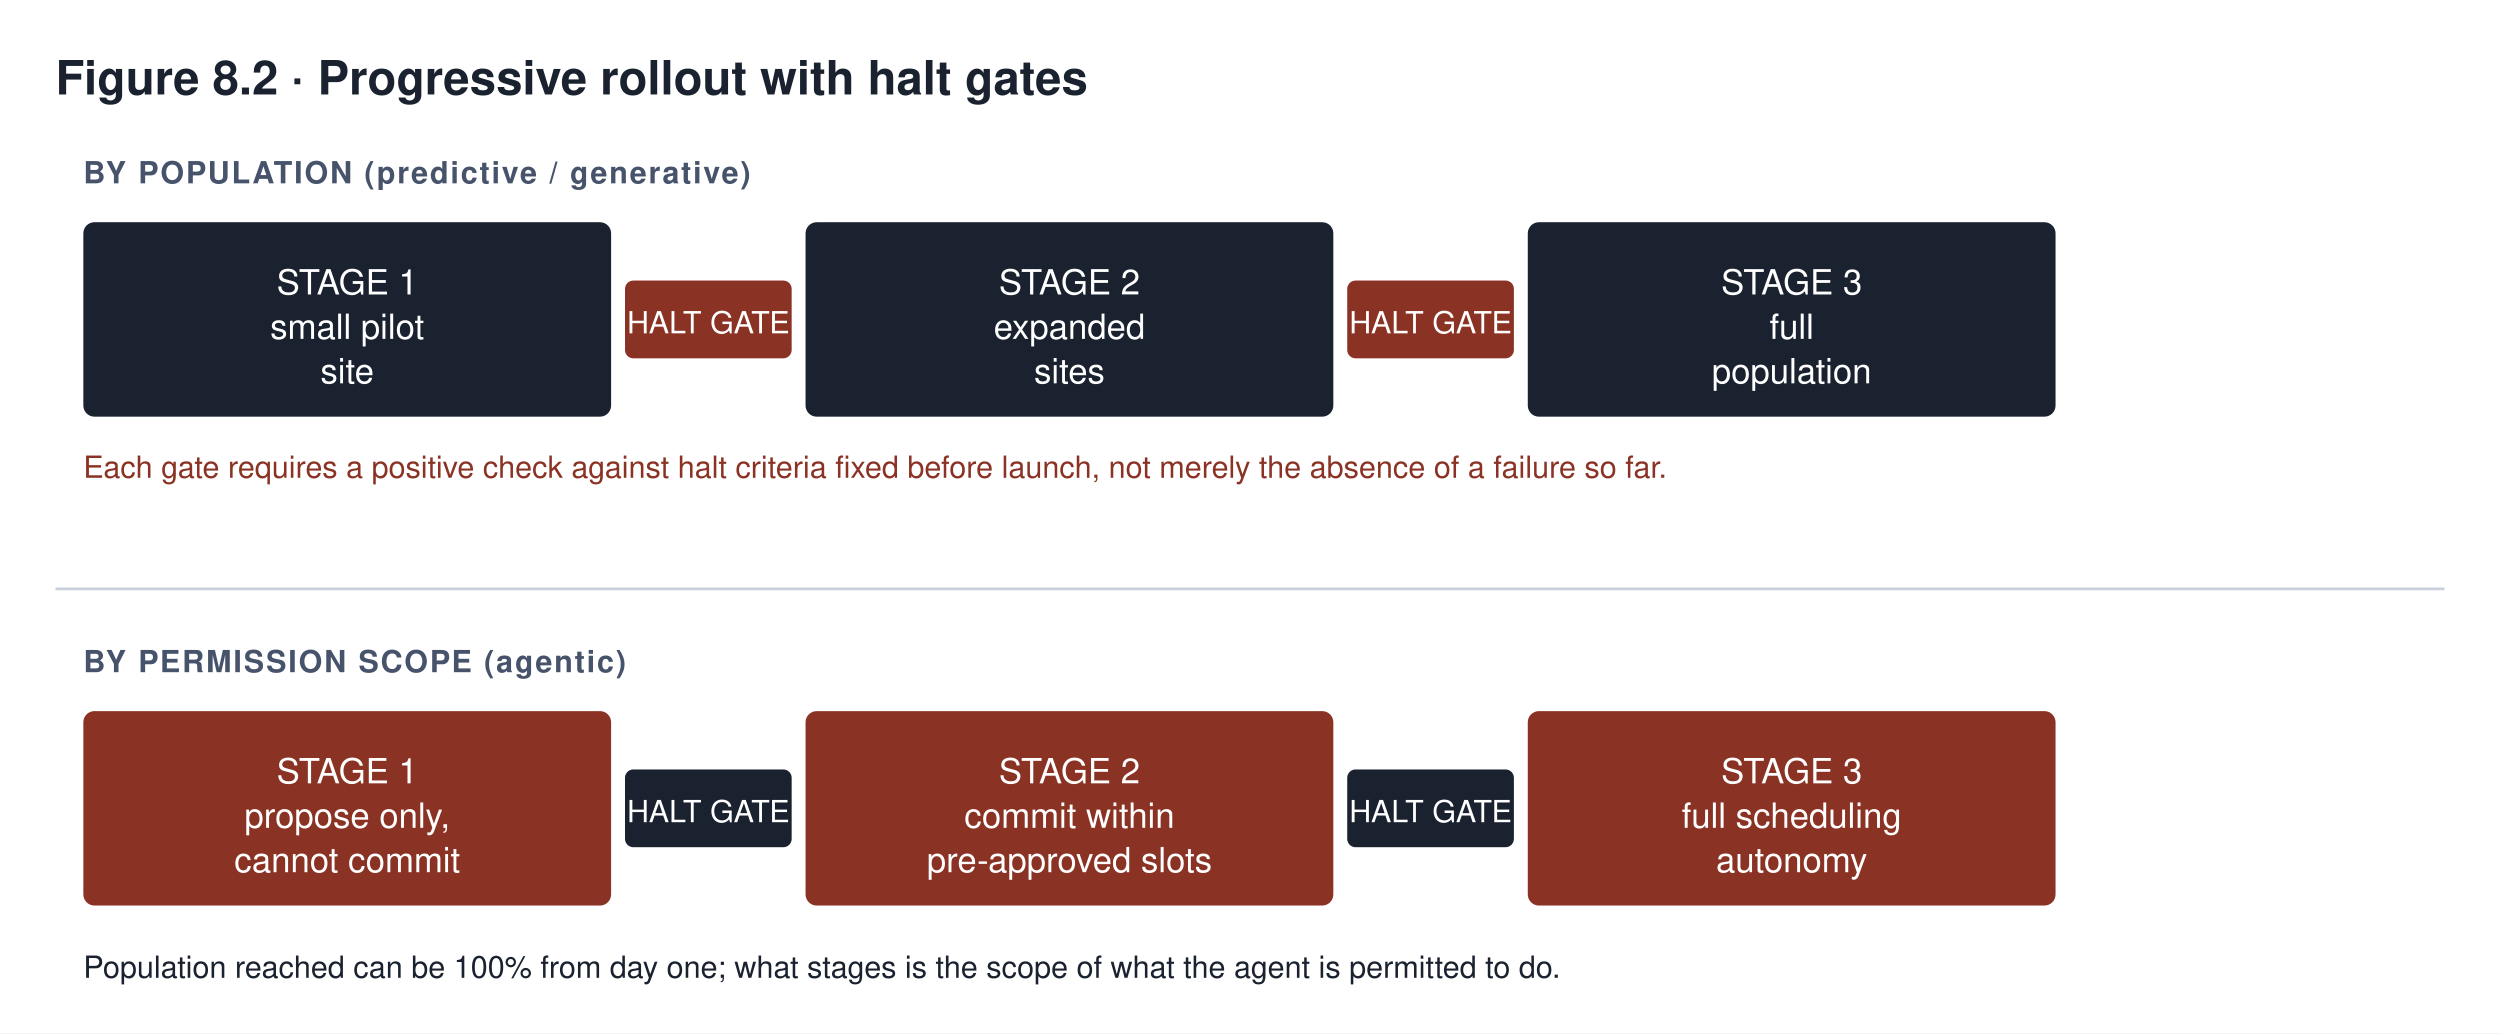
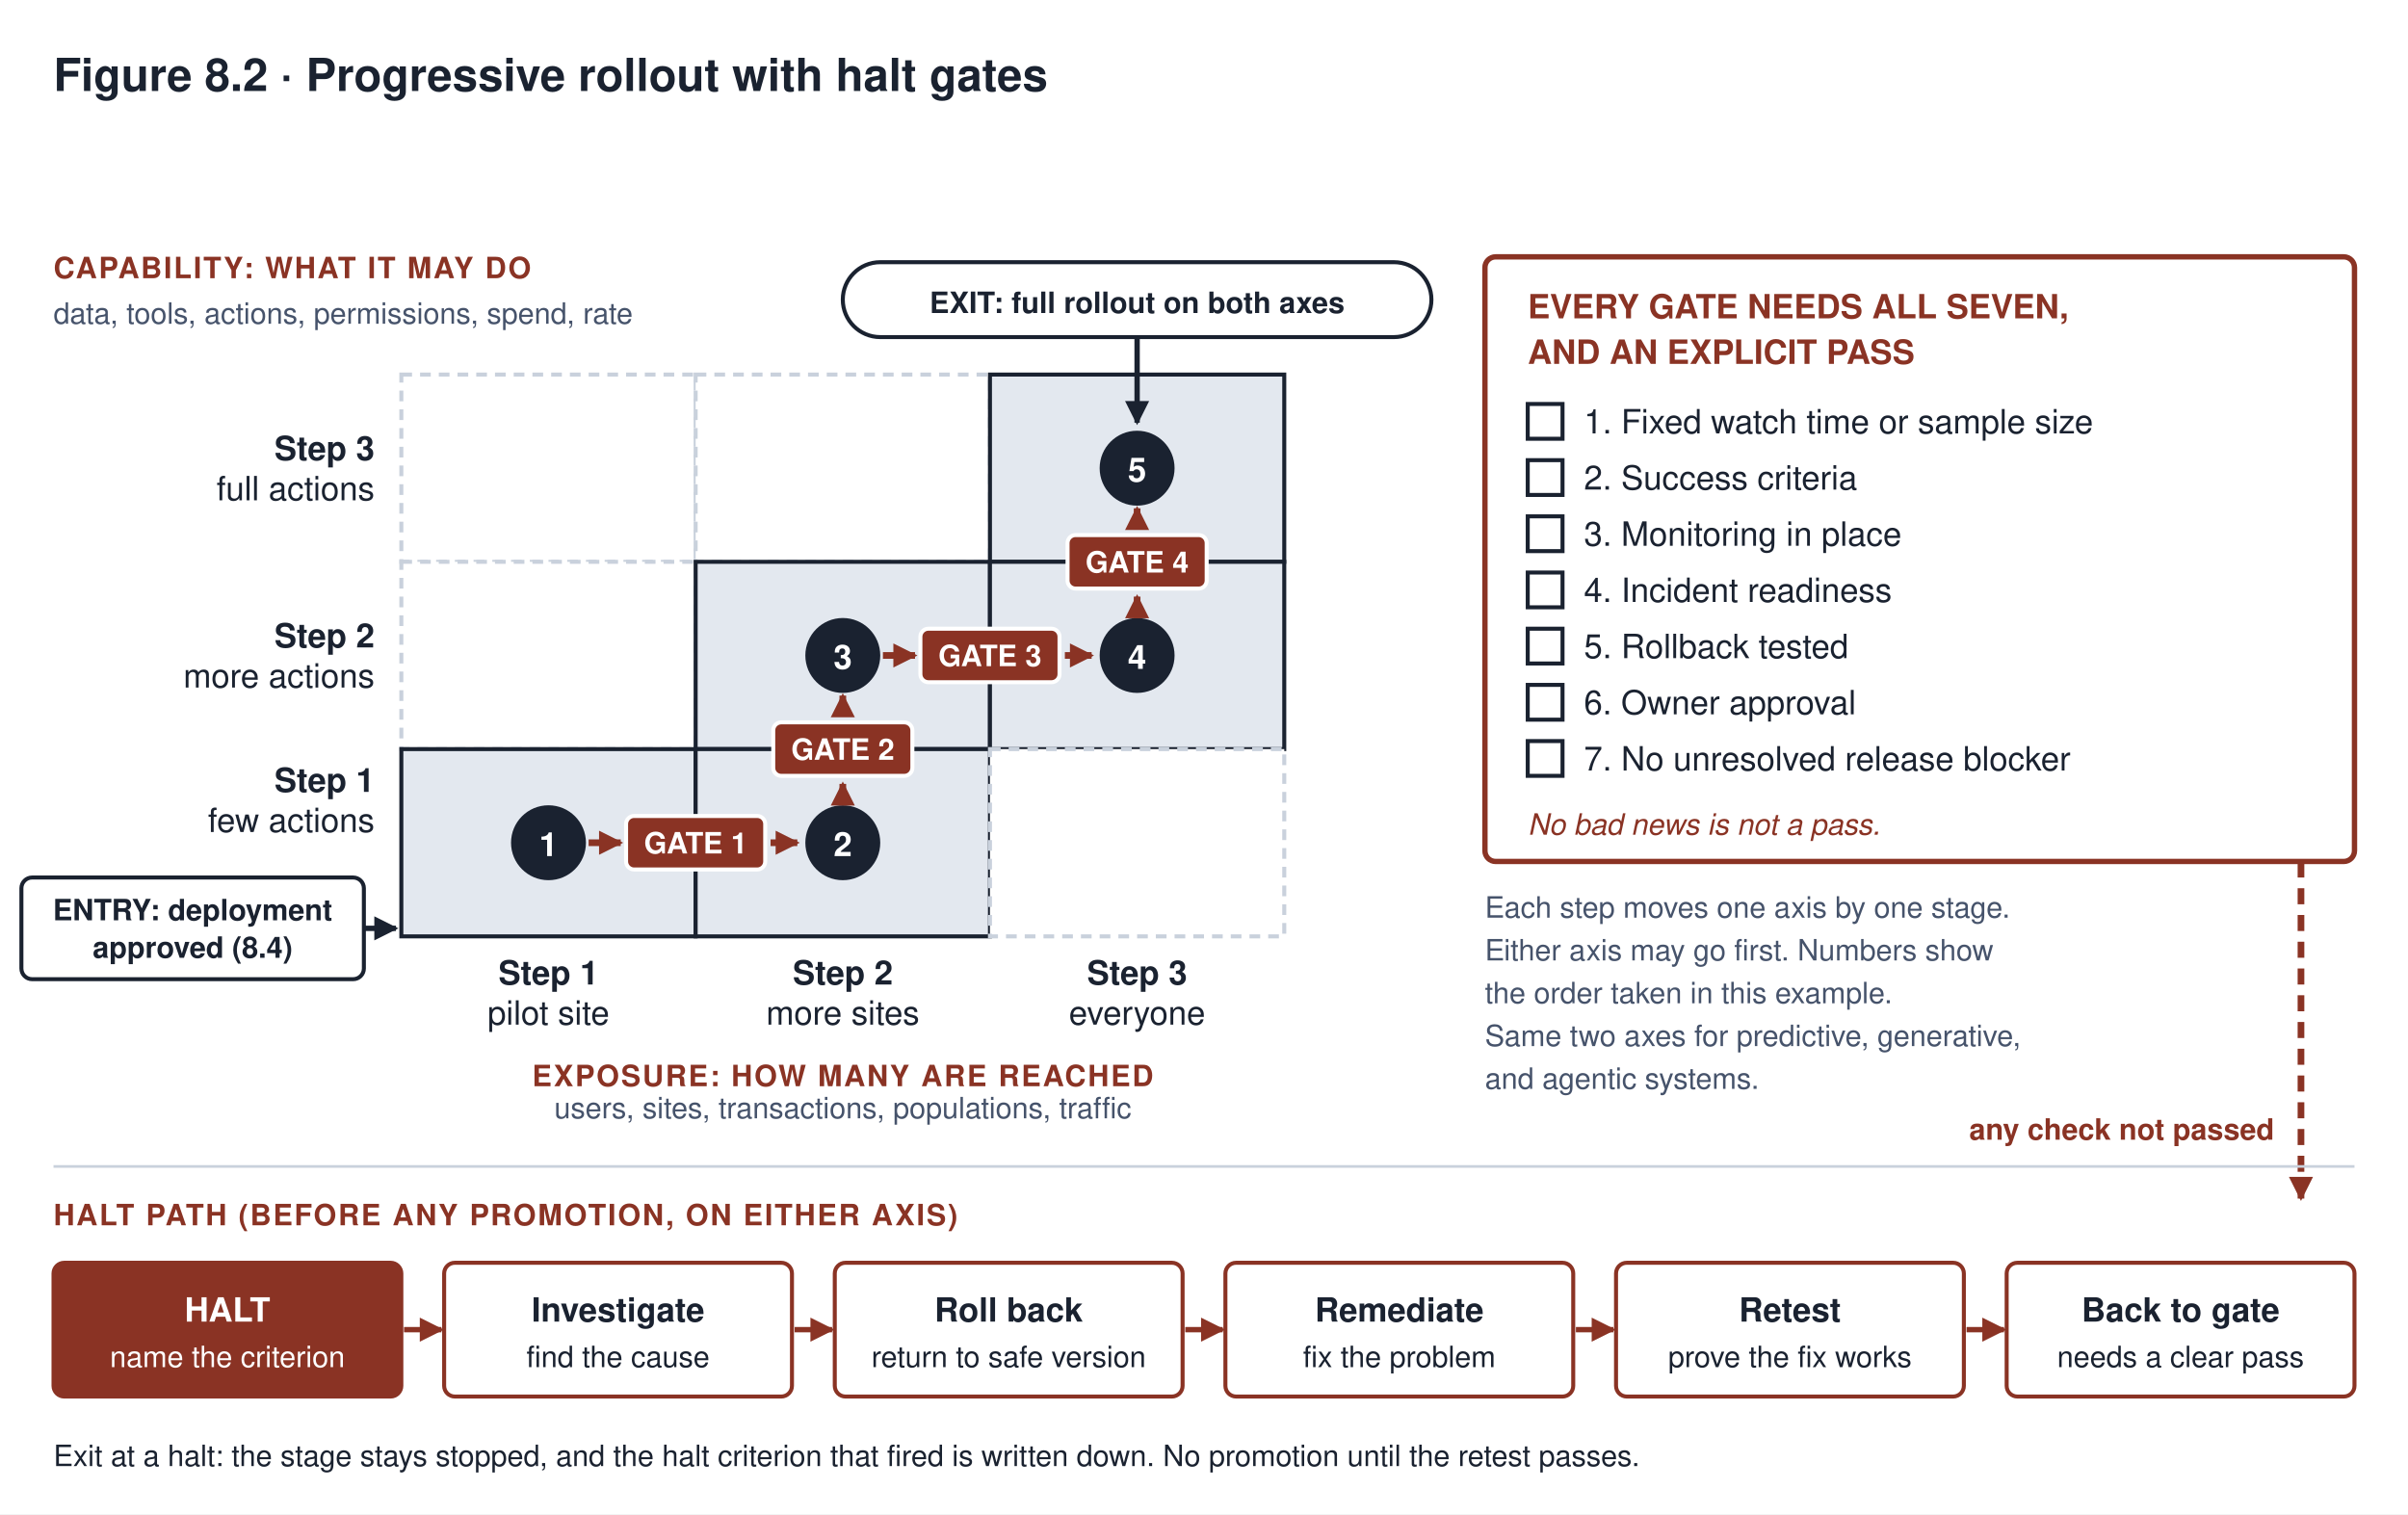
- <svg xmlns="http://www.w3.org/2000/svg" viewBox="0 0 900 372" preserveAspectRatio="xMidYMid meet" role="img" aria-label="Progressive rollout with halt gates">
+ <svg xmlns="http://www.w3.org/2000/svg" viewBox="0 0 900 566" preserveAspectRatio="xMidYMid meet" role="img" aria-labelledby="t d">
  <style>
text{font-family:'Source Sans Pro','Helvetica Neue',Helvetica,Arial,sans-serif;}
.ttl{font-size:17px;font-weight:700;}
- .cls{font-size:14px;font-weight:700;}
.bx{font-size:12.5px;font-weight:400;}
.col{font-size:11px;font-weight:700;letter-spacing:.06em;}
.sm{font-size:11px;font-weight:400;}
.em{font-size:11px;font-style:italic;}
</style>
-   <rect x="0" y="0" width="900" height="372" fill="#ffffff" />
+   <defs>
+     <marker id="ah" viewBox="0 0 10 10" refX="9" refY="5" markerUnits="userSpaceOnUse" markerWidth="9" markerHeight="9" orient="auto">
+       <path d="M0,0 L10,5 L0,10 z" fill="#8a3324" />
+     </marker>
+     <marker id="ai" viewBox="0 0 10 10" refX="9" refY="5" markerUnits="userSpaceOnUse" markerWidth="9" markerHeight="9" orient="auto">
+       <path d="M0,0 L10,5 L0,10 z" fill="#1a2230" />
+     </marker>
+   </defs>
+   <rect x="0" y="0" width="900" height="566" fill="#ffffff" />
  <text x="20" y="34" class="ttl" fill="#1a2230">Figure 8.2 · Progressive rollout with halt gates</text>
-   <text x="30" y="66" class="col" fill="#46536b">BY POPULATION (predictive / generative)</text>
-   <rect x="30" y="80" width="190" height="70" rx="4" fill="#1a2230" />
-   <text x="125.0" y="106" class="bx" fill="#ffffff" text-anchor="middle">STAGE 1</text>
-   <text x="125.0" y="122" class="bx" fill="#ffffff" text-anchor="middle">small pilot</text>
-   <text x="125.0" y="138" class="bx" fill="#ffffff" text-anchor="middle">site</text>
-   <rect x="225.0" y="101.0" width="60" height="28" rx="3" fill="#8a3324" />
-   <text x="255.0" y="120.0" class="sm" fill="#ffffff" text-anchor="middle" font-weight="700">HALT GATE</text>
-   <rect x="290" y="80" width="190" height="70" rx="4" fill="#1a2230" />
-   <text x="385.0" y="106" class="bx" fill="#ffffff" text-anchor="middle">STAGE 2</text>
-   <text x="385.0" y="122" class="bx" fill="#ffffff" text-anchor="middle">expanded</text>
-   <text x="385.0" y="138" class="bx" fill="#ffffff" text-anchor="middle">sites</text>
-   <rect x="485.0" y="101.0" width="60" height="28" rx="3" fill="#8a3324" />
-   <text x="515.0" y="120.0" class="sm" fill="#ffffff" text-anchor="middle" font-weight="700">HALT GATE</text>
-   <rect x="550" y="80" width="190" height="70" rx="4" fill="#1a2230" />
-   <text x="645.0" y="106" class="bx" fill="#ffffff" text-anchor="middle">STAGE 3</text>
-   <text x="645.0" y="122" class="bx" fill="#ffffff" text-anchor="middle">full</text>
-   <text x="645.0" y="138" class="bx" fill="#ffffff" text-anchor="middle">population</text>
-   <text x="30" y="172" class="sm" fill="#8a3324">Each gate requires a positive check against halt criteria fixed before launch, not merely the absence of a failure so far.</text>
-   <line x1="20" y1="212" x2="880" y2="212" stroke="#c9d1dc" stroke-width="1" />
-   <text x="30" y="242" class="col" fill="#46536b">BY PERMISSION SCOPE (agentic)</text>
-   <rect x="30" y="256" width="190" height="70" rx="4" fill="#8a3324" />
-   <text x="125.0" y="282" class="bx" fill="#ffffff" text-anchor="middle">STAGE 1</text>
-   <text x="125.0" y="298" class="bx" fill="#ffffff" text-anchor="middle">propose only,</text>
-   <text x="125.0" y="314" class="bx" fill="#ffffff" text-anchor="middle">cannot commit</text>
-   <rect x="225.0" y="277.0" width="60" height="28" rx="3" fill="#1a2230" />
-   <text x="255.0" y="296.0" class="sm" fill="#ffffff" text-anchor="middle" font-weight="700">HALT GATE</text>
-   <rect x="290" y="256" width="190" height="70" rx="4" fill="#8a3324" />
-   <text x="385.0" y="282" class="bx" fill="#ffffff" text-anchor="middle">STAGE 2</text>
-   <text x="385.0" y="298" class="bx" fill="#ffffff" text-anchor="middle">commit within</text>
-   <text x="385.0" y="314" class="bx" fill="#ffffff" text-anchor="middle">pre-approved slots</text>
-   <rect x="485.0" y="277.0" width="60" height="28" rx="3" fill="#1a2230" />
-   <text x="515.0" y="296.0" class="sm" fill="#ffffff" text-anchor="middle" font-weight="700">HALT GATE</text>
-   <rect x="550" y="256" width="190" height="70" rx="4" fill="#8a3324" />
-   <text x="645.0" y="282" class="bx" fill="#ffffff" text-anchor="middle">STAGE 3</text>
-   <text x="645.0" y="298" class="bx" fill="#ffffff" text-anchor="middle">full scheduling</text>
-   <text x="645.0" y="314" class="bx" fill="#ffffff" text-anchor="middle">autonomy</text>
-   <text x="30" y="352" class="sm" fill="#1a2230">Population reached can be 100% from day one; what stages is the scope of what the agent is permitted to do.</text>
+   <rect x="150" y="140" width="110" height="70" fill="#ffffff" stroke="#c9d1dc" stroke-width="1.5" stroke-dasharray="4 3" />
+   <rect x="150" y="210" width="110" height="70" fill="#ffffff" stroke="#c9d1dc" stroke-width="1.5" stroke-dasharray="4 3" />
+   <rect x="150" y="280" width="110" height="70" fill="#e3e8ef" stroke="#1a2230" stroke-width="1.5" />
+   <rect x="260" y="140" width="110" height="70" fill="#ffffff" stroke="#c9d1dc" stroke-width="1.5" stroke-dasharray="4 3" />
+   <rect x="260" y="210" width="110" height="70" fill="#e3e8ef" stroke="#1a2230" stroke-width="1.5" />
+   <rect x="260" y="280" width="110" height="70" fill="#e3e8ef" stroke="#1a2230" stroke-width="1.5" />
+   <rect x="370" y="140" width="110" height="70" fill="#e3e8ef" stroke="#1a2230" stroke-width="1.5" />
+   <rect x="370" y="210" width="110" height="70" fill="#e3e8ef" stroke="#1a2230" stroke-width="1.5" />
+   <rect x="370" y="280" width="110" height="70" fill="#ffffff" stroke="#c9d1dc" stroke-width="1.5" stroke-dasharray="4 3" />
+   <circle cx="205" cy="315" r="14" fill="#1a2230" />
+   <text x="205" y="320" class="bx" style="font-weight:700" fill="#ffffff" text-anchor="middle">1</text>
+   <circle cx="315" cy="315" r="14" fill="#1a2230" />
+   <text x="315" y="320" class="bx" style="font-weight:700" fill="#ffffff" text-anchor="middle">2</text>
+   <circle cx="315" cy="245" r="14" fill="#1a2230" />
+   <text x="315" y="250" class="bx" style="font-weight:700" fill="#ffffff" text-anchor="middle">3</text>
+   <circle cx="425" cy="245" r="14" fill="#1a2230" />
+   <text x="425" y="250" class="bx" style="font-weight:700" fill="#ffffff" text-anchor="middle">4</text>
+   <circle cx="425" cy="175" r="14" fill="#1a2230" />
+   <text x="425" y="180" class="bx" style="font-weight:700" fill="#ffffff" text-anchor="middle">5</text>
+   <rect x="234" y="305" width="52" height="20" rx="3" fill="#8a3324" stroke="#ffffff" stroke-width="1.5" />
+   <text x="260" y="319" class="sm" style="font-weight:700" fill="#ffffff" text-anchor="middle">GATE 1</text>
+   <rect x="289" y="270" width="52" height="20" rx="3" fill="#8a3324" stroke="#ffffff" stroke-width="1.5" />
+   <text x="315" y="284" class="sm" style="font-weight:700" fill="#ffffff" text-anchor="middle">GATE 2</text>
+   <rect x="344" y="235" width="52" height="20" rx="3" fill="#8a3324" stroke="#ffffff" stroke-width="1.5" />
+   <text x="370" y="249" class="sm" style="font-weight:700" fill="#ffffff" text-anchor="middle">GATE 3</text>
+   <rect x="399" y="200" width="52" height="20" rx="3" fill="#8a3324" stroke="#ffffff" stroke-width="1.5" />
+   <text x="425" y="214" class="sm" style="font-weight:700" fill="#ffffff" text-anchor="middle">GATE 4</text>
+   <line x1="220" y1="315" x2="232" y2="315" stroke="#8a3324" stroke-width="2.5" marker-end="url(#ah)" />
+   <line x1="288" y1="315" x2="298" y2="315" stroke="#8a3324" stroke-width="2.5" marker-end="url(#ah)" />
+   <line x1="315" y1="301" x2="315" y2="293" stroke="#8a3324" stroke-width="2.5" marker-end="url(#ah)" />
+   <line x1="315" y1="267" x2="315" y2="260" stroke="#8a3324" stroke-width="2.5" marker-end="url(#ah)" />
+   <line x1="330" y1="245" x2="342" y2="245" stroke="#8a3324" stroke-width="2.5" marker-end="url(#ah)" />
+   <line x1="398" y1="245" x2="408" y2="245" stroke="#8a3324" stroke-width="2.5" marker-end="url(#ah)" />
+   <line x1="425" y1="231" x2="425" y2="223" stroke="#8a3324" stroke-width="2.5" marker-end="url(#ah)" />
+   <line x1="425" y1="197" x2="425" y2="190" stroke="#8a3324" stroke-width="2.5" marker-end="url(#ah)" />
+   <text x="205" y="368" class="bx" style="font-weight:700" fill="#1a2230" text-anchor="middle">Step 1</text>
+   <text x="205" y="383" class="bx" fill="#1a2230" text-anchor="middle">pilot site</text>
+   <text x="315" y="368" class="bx" style="font-weight:700" fill="#1a2230" text-anchor="middle">Step 2</text>
+   <text x="315" y="383" class="bx" fill="#1a2230" text-anchor="middle">more sites</text>
+   <text x="425" y="368" class="bx" style="font-weight:700" fill="#1a2230" text-anchor="middle">Step 3</text>
+   <text x="425" y="383" class="bx" fill="#1a2230" text-anchor="middle">everyone</text>
+   <text x="315" y="406" class="col" fill="#8a3324" text-anchor="middle">EXPOSURE: HOW MANY ARE REACHED</text>
+   <text x="140" y="172" class="bx" style="font-weight:700" fill="#1a2230" text-anchor="end">Step 3</text>
+   <text x="140" y="187" class="bx" fill="#1a2230" text-anchor="end">full actions</text>
+   <text x="140" y="242" class="bx" style="font-weight:700" fill="#1a2230" text-anchor="end">Step 2</text>
+   <text x="140" y="257" class="bx" fill="#1a2230" text-anchor="end">more actions</text>
+   <text x="140" y="296" class="bx" style="font-weight:700" fill="#1a2230" text-anchor="end">Step 1</text>
+   <text x="140" y="311" class="bx" fill="#1a2230" text-anchor="end">few actions</text>
+   <text x="20" y="104" class="col" fill="#8a3324">CAPABILITY: WHAT IT MAY DO</text>
+   <text x="20" y="121" class="sm" fill="#46536b">data, tools, actions, permissions, spend, rate</text>
+   <text x="315" y="418" class="sm" fill="#46536b" text-anchor="middle">users, sites, transactions, populations, traffic</text>
+   <rect x="8" y="328" width="128" height="38" rx="4" fill="#ffffff" stroke="#1a2230" stroke-width="1.5" />
+   <text x="72" y="344" class="sm" style="font-weight:700" fill="#1a2230" text-anchor="middle">ENTRY: deployment</text>
+   <text x="72" y="358" class="sm" style="font-weight:700" fill="#1a2230" text-anchor="middle">approved (8.4)</text>
+   <line x1="136" y1="347" x2="148" y2="347" stroke="#1a2230" stroke-width="2" marker-end="url(#ai)" />
+   <rect x="315" y="98" width="220" height="28" rx="14" fill="#ffffff" stroke="#1a2230" stroke-width="1.5" />
+   <text x="425" y="117" class="sm" style="font-weight:700" fill="#1a2230" text-anchor="middle">EXIT: full rollout on both axes</text>
+   <line x1="425" y1="126" x2="425" y2="158" stroke="#1a2230" stroke-width="2" marker-end="url(#ai)" />
+   <rect x="555" y="96" width="325" height="226" rx="4" fill="#ffffff" stroke="#8a3324" stroke-width="2" />
+   <text x="571" y="119" class="bx" style="font-weight:700" fill="#8a3324">EVERY GATE NEEDS ALL SEVEN,</text>
+   <text x="571" y="136" class="bx" style="font-weight:700" fill="#8a3324">AND AN EXPLICIT PASS</text>
+   <rect x="571" y="151" width="13" height="13" fill="#ffffff" stroke="#1a2230" stroke-width="1.5" />
+   <text x="592" y="162" class="bx" fill="#1a2230">1. Fixed watch time or sample size</text>
+   <rect x="571" y="172" width="13" height="13" fill="#ffffff" stroke="#1a2230" stroke-width="1.5" />
+   <text x="592" y="183" class="bx" fill="#1a2230">2. Success criteria</text>
+   <rect x="571" y="193" width="13" height="13" fill="#ffffff" stroke="#1a2230" stroke-width="1.5" />
+   <text x="592" y="204" class="bx" fill="#1a2230">3. Monitoring in place</text>
+   <rect x="571" y="214" width="13" height="13" fill="#ffffff" stroke="#1a2230" stroke-width="1.5" />
+   <text x="592" y="225" class="bx" fill="#1a2230">4. Incident readiness</text>
+   <rect x="571" y="235" width="13" height="13" fill="#ffffff" stroke="#1a2230" stroke-width="1.5" />
+   <text x="592" y="246" class="bx" fill="#1a2230">5. Rollback tested</text>
+   <rect x="571" y="256" width="13" height="13" fill="#ffffff" stroke="#1a2230" stroke-width="1.5" />
+   <text x="592" y="267" class="bx" fill="#1a2230">6. Owner approval</text>
+   <rect x="571" y="277" width="13" height="13" fill="#ffffff" stroke="#1a2230" stroke-width="1.5" />
+   <text x="592" y="288" class="bx" fill="#1a2230">7. No unresolved release blocker</text>
+   <text x="571" y="312" class="em" fill="#8a3324">No bad news is not a pass.</text>
+   <text x="555" y="343" class="sm" fill="#46536b">Each step moves one axis by one stage.</text>
+   <text x="555" y="359" class="sm" fill="#46536b">Either axis may go first. Numbers show</text>
+   <text x="555" y="375" class="sm" fill="#46536b">the order taken in this example.</text>
+   <text x="555" y="391" class="sm" fill="#46536b">Same two axes for predictive, generative,</text>
+   <text x="555" y="407" class="sm" fill="#46536b">and agentic systems.</text>
+   <line x1="860" y1="322" x2="860" y2="448" stroke="#8a3324" stroke-width="2.5" stroke-dasharray="6 4" marker-end="url(#ah)" />
+   <text x="850" y="426" class="sm" style="font-weight:700" fill="#8a3324" text-anchor="end">any check not passed</text>
+   <line x1="20" y1="436" x2="880" y2="436" stroke="#c9d1dc" stroke-width="1" />
+   <text x="20" y="458" class="col" fill="#8a3324">HALT PATH (BEFORE ANY PROMOTION, ON EITHER AXIS)</text>
+   <rect x="20" y="472" width="130" height="50" rx="4" fill="#8a3324" stroke="#8a3324" stroke-width="1.5" />
+   <text x="85.0" y="494" class="bx" style="font-weight:700" fill="#ffffff" text-anchor="middle">HALT</text>
+   <text x="85.0" y="511" class="sm" fill="#ffffff" text-anchor="middle">name the criterion</text>
+   <line x1="151" y1="497" x2="165" y2="497" stroke="#8a3324" stroke-width="2" marker-end="url(#ah)" />
+   <rect x="166" y="472" width="130" height="50" rx="4" fill="#ffffff" stroke="#8a3324" stroke-width="1.5" />
+   <text x="231.0" y="494" class="bx" style="font-weight:700" fill="#1a2230" text-anchor="middle">Investigate</text>
+   <text x="231.0" y="511" class="sm" fill="#1a2230" text-anchor="middle">find the cause</text>
+   <line x1="297" y1="497" x2="311" y2="497" stroke="#8a3324" stroke-width="2" marker-end="url(#ah)" />
+   <rect x="312" y="472" width="130" height="50" rx="4" fill="#ffffff" stroke="#8a3324" stroke-width="1.5" />
+   <text x="377.0" y="494" class="bx" style="font-weight:700" fill="#1a2230" text-anchor="middle">Roll back</text>
+   <text x="377.0" y="511" class="sm" fill="#1a2230" text-anchor="middle">return to safe version</text>
+   <line x1="443" y1="497" x2="457" y2="497" stroke="#8a3324" stroke-width="2" marker-end="url(#ah)" />
+   <rect x="458" y="472" width="130" height="50" rx="4" fill="#ffffff" stroke="#8a3324" stroke-width="1.5" />
+   <text x="523.0" y="494" class="bx" style="font-weight:700" fill="#1a2230" text-anchor="middle">Remediate</text>
+   <text x="523.0" y="511" class="sm" fill="#1a2230" text-anchor="middle">fix the problem</text>
+   <line x1="589" y1="497" x2="603" y2="497" stroke="#8a3324" stroke-width="2" marker-end="url(#ah)" />
+   <rect x="604" y="472" width="130" height="50" rx="4" fill="#ffffff" stroke="#8a3324" stroke-width="1.5" />
+   <text x="669.0" y="494" class="bx" style="font-weight:700" fill="#1a2230" text-anchor="middle">Retest</text>
+   <text x="669.0" y="511" class="sm" fill="#1a2230" text-anchor="middle">prove the fix works</text>
+   <line x1="735" y1="497" x2="749" y2="497" stroke="#8a3324" stroke-width="2" marker-end="url(#ah)" />
+   <rect x="750" y="472" width="130" height="50" rx="4" fill="#ffffff" stroke="#8a3324" stroke-width="1.5" />
+   <text x="815.0" y="494" class="bx" style="font-weight:700" fill="#1a2230" text-anchor="middle">Back to gate</text>
+   <text x="815.0" y="511" class="sm" fill="#1a2230" text-anchor="middle">needs a clear pass</text>
+   <text x="20" y="548" class="sm" fill="#1a2230">Exit at a halt: the stage stays stopped, and the halt criterion that fired is written down. No promotion until the retest passes.</text>
</svg>
